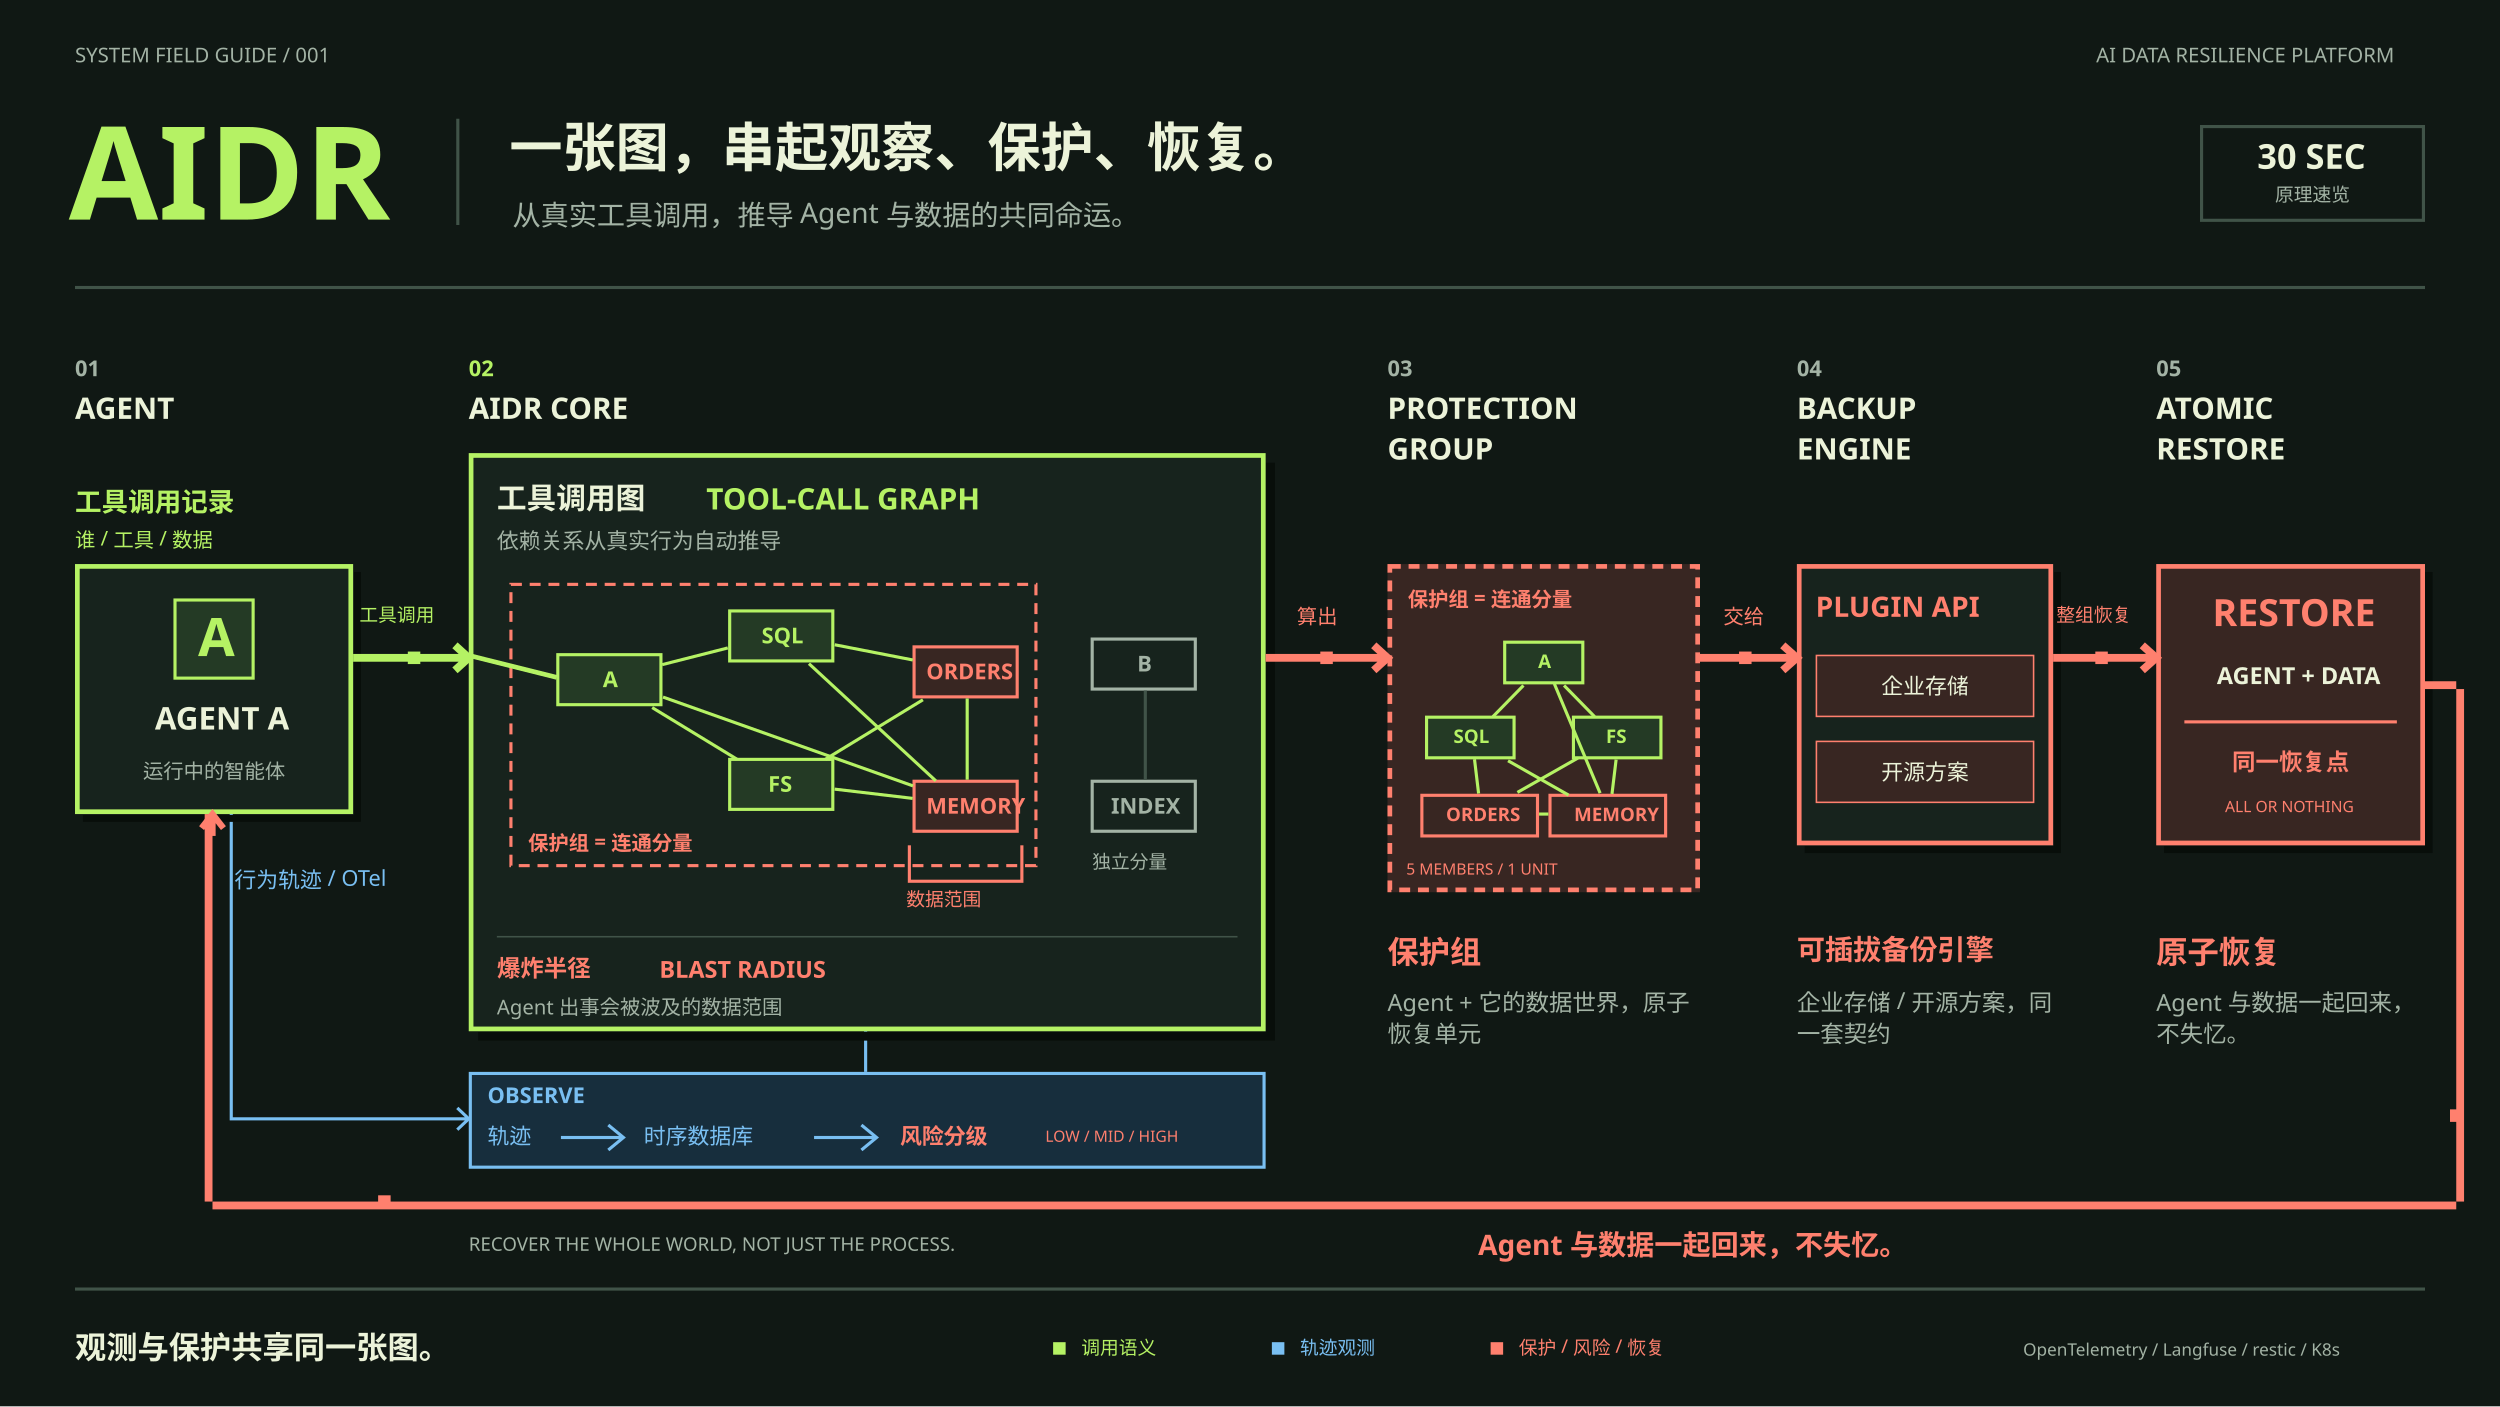
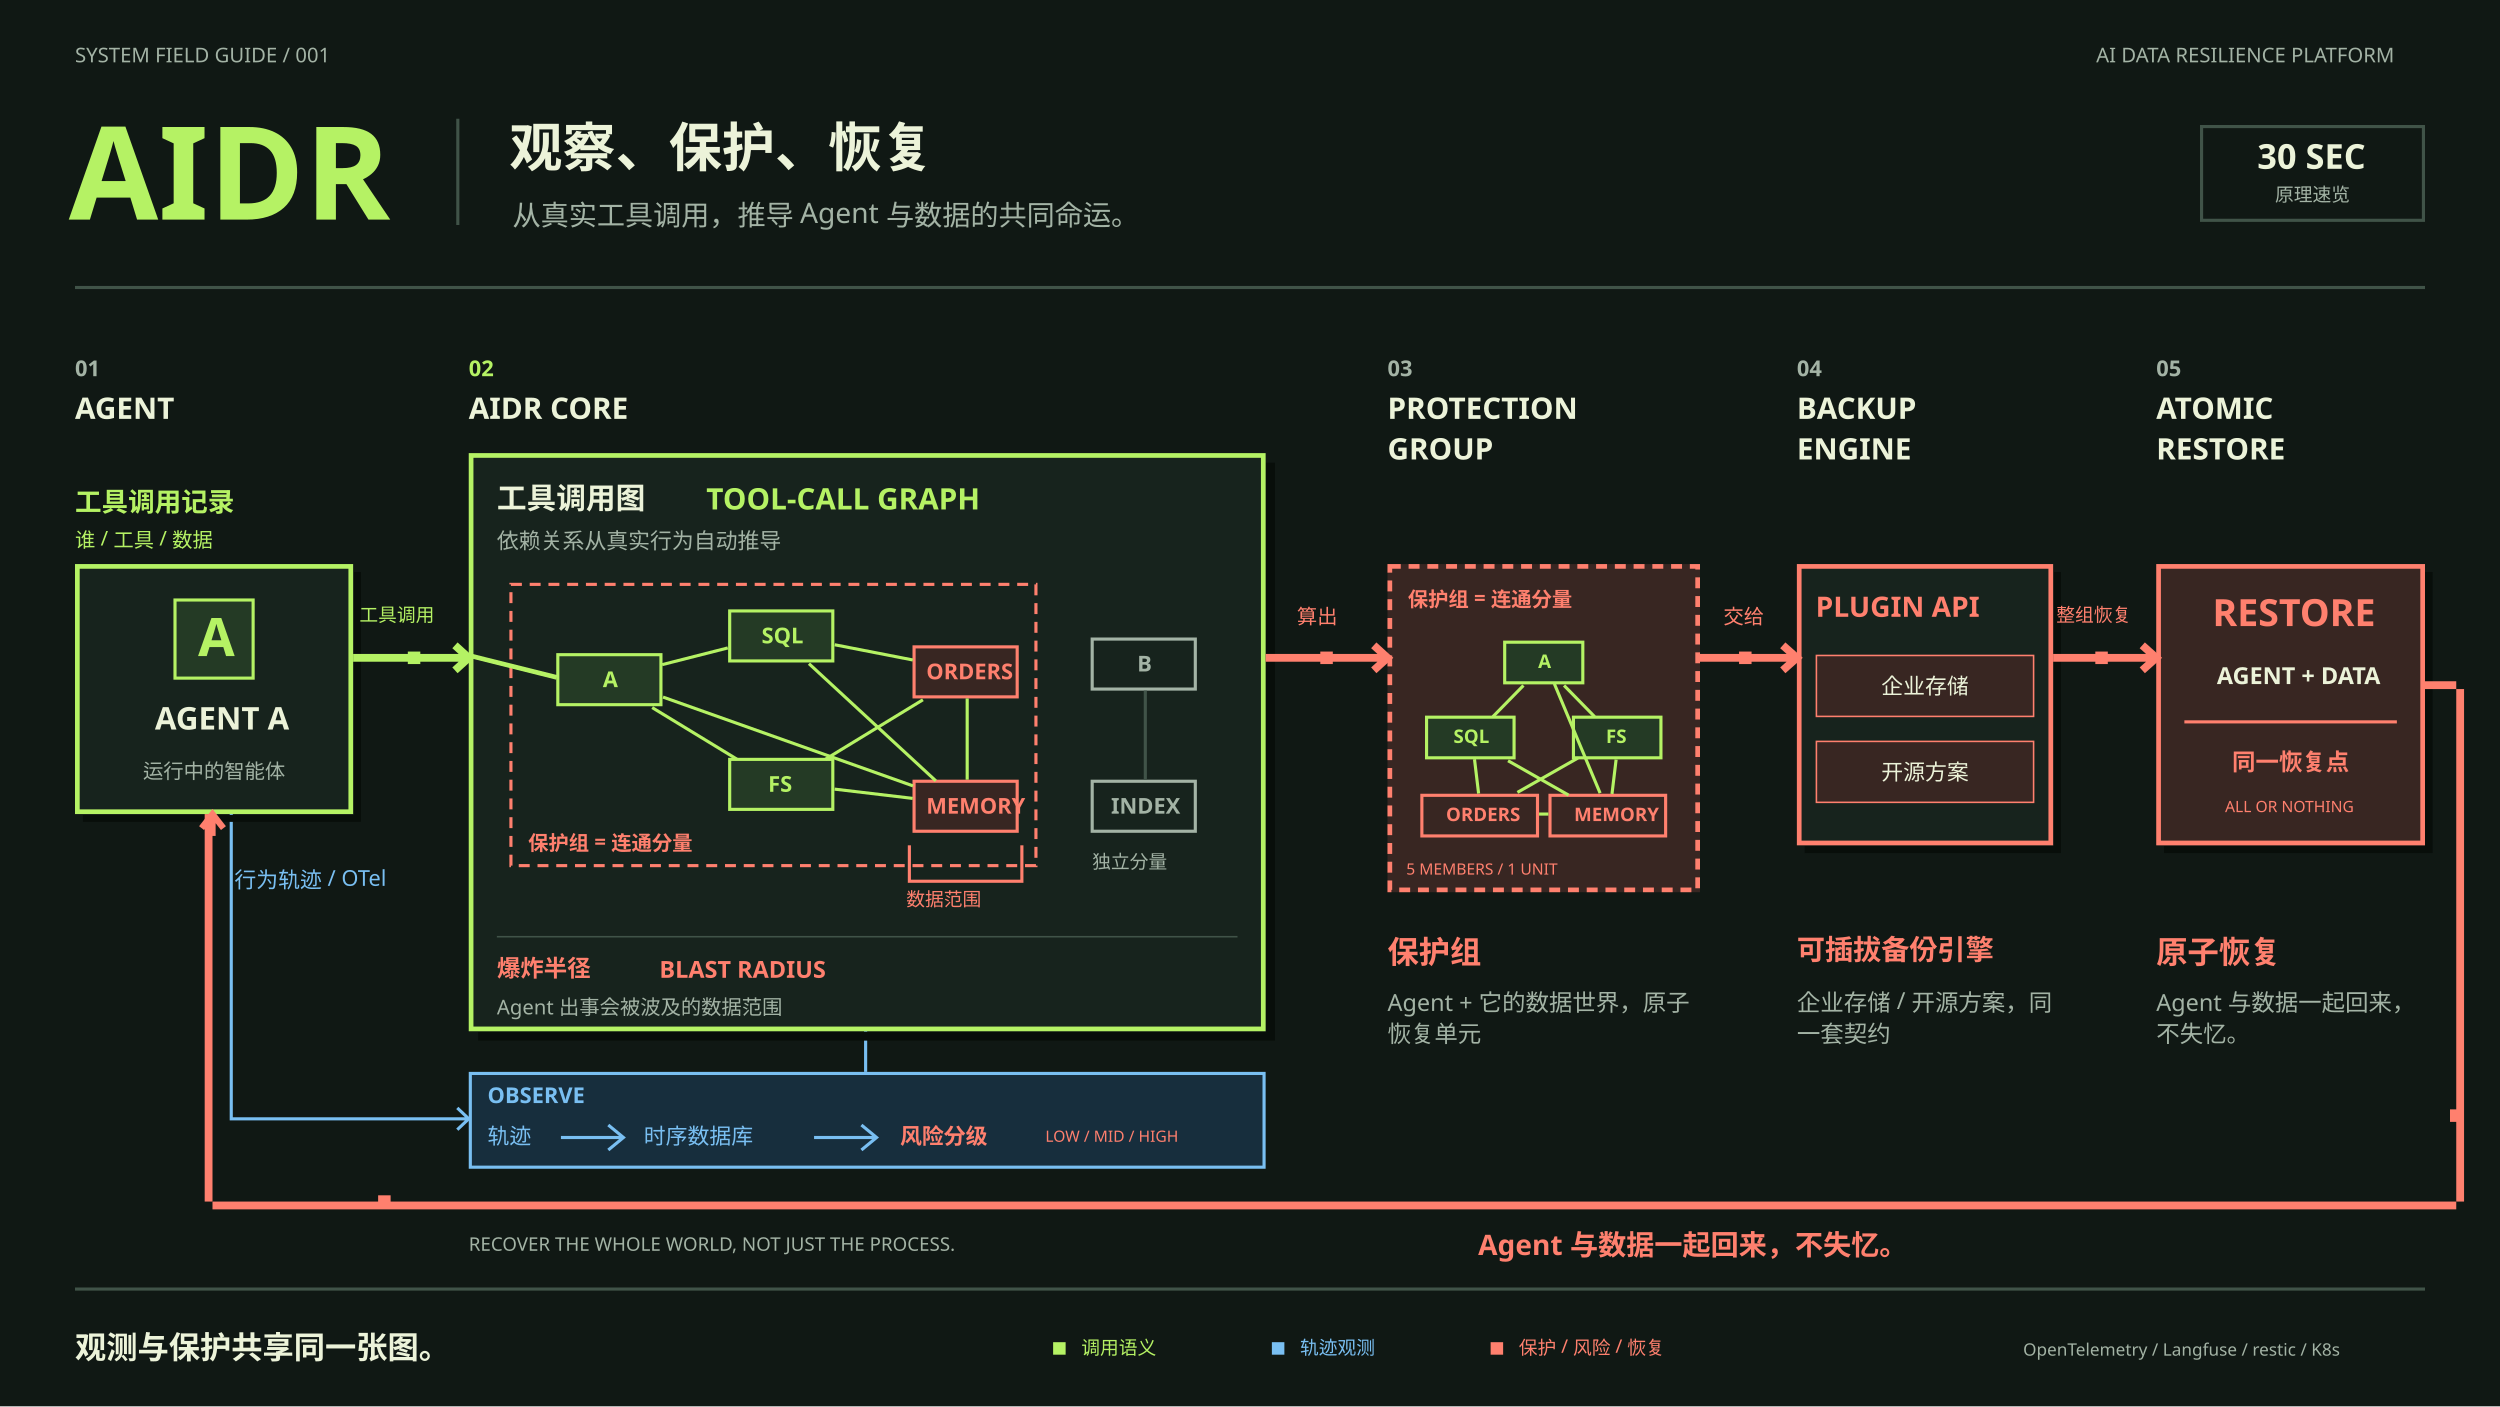
<svg xmlns="http://www.w3.org/2000/svg" width="1600" height="900" viewBox="0 0 1600 900" fill="none">
  <g id="AIDR åçæ¶æ Â· æ·±è²" clip-path="url(#clip0_3_3246)">
    <rect width="1600" height="900" fill="#101814" />
    <g id="Platform introduction">
      <rect id="Header rule" x="48" y="183" width="1504" height="2" fill="#405348" />
      <g id="Reading time">
        <rect x="1409" y="81" width="142" height="60" stroke="#405348" stroke-width="2" />
        <text id="Label" fill="#A3B3A5" style="white-space: pre" xml:space="preserve" font-family="Noto Sans SC" font-size="12" letter-spacing="0em">
          <tspan x="1456" y="128.8">原理速览</tspan>
        </text>
        <text id="Label_2" fill="#ECF3D9" style="white-space: pre" xml:space="preserve" font-family="Pixelify Sans" font-size="22" font-weight="bold" letter-spacing="0em">
          <tspan x="1444.66" y="108.04">30 SEC</tspan>
        </text>
      </g>
      <text id="Label_3" fill="#A3B3A5" style="white-space: pre" xml:space="preserve" font-family="Noto Sans SC" font-size="18" letter-spacing="0em">
        <tspan x="328" y="144.2">从真实工具调用，推导 Agent 与数据的共同命运。</tspan>
      </text>
      <text id="Core promise" fill="#ECF3D9" style="white-space: pre" xml:space="preserve" font-family="Noto Sans SC" font-size="34" font-weight="bold" letter-spacing="0em">
-         <tspan x="326" y="106.6">一张图，串起观察、保护、恢复。</tspan>
+         <tspan x="326" y="106.6">观察、保护、恢复</tspan>
      </text>
      <rect id="Title divider" x="292" y="76" width="2" height="68" fill="#405348" />
      <text id="Platform wordmark" fill="#B5F264" style="white-space: pre" xml:space="preserve" font-family="Pixelify Sans" font-size="83" font-weight="bold" letter-spacing="0em">
        <tspan x="44" y="140.56">AIDR</tspan>
      </text>
      <text id="Label_4" fill="#A3B3A5" style="white-space: pre" xml:space="preserve" font-family="IBM Plex Mono" font-size="13" letter-spacing="0em">
        <tspan x="1341.54" y="39.875">AI DATA RESILIENCE PLATFORM</tspan>
      </text>
      <text id="Label_5" fill="#A3B3A5" style="white-space: pre" xml:space="preserve" font-family="IBM Plex Mono" font-size="13" letter-spacing="0em">
        <tspan x="48" y="39.875">SYSTEM FIELD GUIDE / 001</tspan>
      </text>
    </g>
    <g id="Observe protect restore architecture" clip-path="url(#clip1_3_3246)">
      <g id="05 Atomic restore">
        <text id="Label_6" fill="#A3B3A5" style="white-space: pre" xml:space="preserve" font-family="Noto Sans SC" font-size="15" letter-spacing="0em">
          <tspan x="1380" y="647">Agent 与数据一起回来，</tspan>
          <tspan x="1380" y="667">不失忆。</tspan>
        </text>
        <text id="Label_7" fill="#FF806E" style="white-space: pre" xml:space="preserve" font-family="Noto Sans SC" font-size="20" font-weight="bold" letter-spacing="0em">
          <tspan x="1380" y="616.5">原子恢复</tspan>
        </text>
        <g id="Agent and data checkpoint" filter="url(#filter0_d_3_3246)">
          <rect x="1380" y="361" width="172" height="180" fill="#382622" />
          <rect x="1381.5" y="362.5" width="169" height="177" stroke="#FF806E" stroke-width="3" />
          <text id="Label_8" fill="#FF806E" style="white-space: pre" xml:space="preserve" font-family="IBM Plex Mono" font-size="10" letter-spacing="0em">
            <tspan x="1424.03" y="519.75">ALL OR NOTHING</tspan>
          </text>
          <text id="Label_9" fill="#FF806E" style="white-space: pre" xml:space="preserve" font-family="Noto Sans SC" font-size="15" font-weight="bold" letter-spacing="0em">
            <tspan x="1428.5" y="493">同一恢复点</tspan>
          </text>
          <rect id="Checkpoint rule" x="1398" y="461" width="136" height="2" fill="#FF806E" />
          <text id="Label_10" fill="#ECF3D9" style="white-space: pre" xml:space="preserve" font-family="Pixelify Sans" font-size="15" font-weight="bold" letter-spacing="0em">
            <tspan x="1418.8" y="437.8">AGENT + DATA</tspan>
          </text>
          <text id="Label_11" fill="#FF806E" style="white-space: pre" xml:space="preserve" font-family="Pixelify Sans" font-size="24" font-weight="bold" letter-spacing="0em">
            <tspan x="1415.98" y="400.68">RESTORE</tspan>
          </text>
        </g>
        <g id="Station heading">
          <text id="Label_12" fill="#ECF3D9" style="white-space: pre" xml:space="preserve" font-family="Pixelify Sans" font-size="19" font-weight="bold" letter-spacing="0em">
            <tspan x="1380" y="268.08">ATOMIC
</tspan>
            <tspan x="1380" y="294.08">RESTORE</tspan>
          </text>
          <text id="Label_13" fill="#A3B3A5" style="white-space: pre" xml:space="preserve" font-family="IBM Plex Mono" font-size="14" font-weight="bold" letter-spacing="0em">
            <tspan x="1380" y="240.75">05</tspan>
          </text>
        </g>
      </g>
      <g id="04 Backup engine">
        <text id="Label_14" fill="#A3B3A5" style="white-space: pre" xml:space="preserve" font-family="Noto Sans SC" font-size="15" letter-spacing="0em">
          <tspan x="1150" y="647">企业存储 / 开源方案，同</tspan>
          <tspan x="1150" y="667">一套契约</tspan>
        </text>
        <text id="Label_15" fill="#FF806E" style="white-space: pre" xml:space="preserve" font-family="Noto Sans SC" font-size="18" font-weight="bold" letter-spacing="0em">
          <tspan x="1150" y="614.2">可插拔备份引擎</tspan>
        </text>
        <g id="Pluggable backup contract" filter="url(#filter1_d_3_3246)">
          <rect x="1150" y="361" width="164" height="180" fill="#17231D" />
          <rect x="1151.5" y="362.5" width="161" height="177" stroke="#FF806E" stroke-width="3" />
          <g id="Open source adapter">
            <rect x="1162.5" y="474.5" width="139" height="39" fill="#382622" />
            <rect x="1162.5" y="474.5" width="139" height="39" stroke="#FF806E" />
            <text id="Label_16" fill="#ECF3D9" style="white-space: pre" xml:space="preserve" font-family="Noto Sans SC" font-size="14" letter-spacing="0em">
              <tspan x="1204" y="499.1">开源方案</tspan>
            </text>
          </g>
          <g id="Storage adapter">
            <rect x="1162.5" y="419.5" width="139" height="39" fill="#382622" />
            <rect x="1162.5" y="419.5" width="139" height="39" stroke="#FF806E" />
            <text id="Label_17" fill="#ECF3D9" style="white-space: pre" xml:space="preserve" font-family="Noto Sans SC" font-size="14" letter-spacing="0em">
              <tspan x="1204" y="444.1">企业存储</tspan>
            </text>
          </g>
          <text id="Label_18" fill="#FF806E" style="white-space: pre" xml:space="preserve" font-family="Pixelify Sans" font-size="18" font-weight="bold" letter-spacing="0em">
            <tspan x="1162" y="394.76">PLUGIN API</tspan>
          </text>
        </g>
        <g id="Station heading_2">
          <text id="Label_19" fill="#ECF3D9" style="white-space: pre" xml:space="preserve" font-family="Pixelify Sans" font-size="19" font-weight="bold" letter-spacing="0em">
            <tspan x="1150" y="268.08">BACKUP
</tspan>
            <tspan x="1150" y="294.08">ENGINE</tspan>
          </text>
          <text id="Label_20" fill="#A3B3A5" style="white-space: pre" xml:space="preserve" font-family="IBM Plex Mono" font-size="14" font-weight="bold" letter-spacing="0em">
            <tspan x="1150" y="240.75">04</tspan>
          </text>
        </g>
      </g>
      <g id="03 Protection group">
        <text id="Label_21" fill="#A3B3A5" style="white-space: pre" xml:space="preserve" font-family="Noto Sans SC" font-size="15" letter-spacing="0em">
          <tspan x="888" y="647">Agent + 它的数据世界，原子</tspan>
          <tspan x="888" y="667">恢复单元</tspan>
        </text>
        <text id="Label_22" fill="#FF806E" style="white-space: pre" xml:space="preserve" font-family="Noto Sans SC" font-size="20" font-weight="bold" letter-spacing="0em">
          <tspan x="888" y="616.5">保护组</tspan>
        </text>
        <g id="Atomic protection unit" clip-path="url(#clip2_3_3246)">
          <rect width="200" height="210" transform="translate(888 361)" fill="#382622" />
          <text id="Label_23" fill="#FF806E" style="white-space: pre" xml:space="preserve" font-family="IBM Plex Mono" font-size="10" letter-spacing="0em">
            <tspan x="900" y="559.75">5 MEMBERS / 1 UNIT</tspan>
          </text>
          <g id="Mapped members" clip-path="url(#clip3_3_3246)">
            <g id="Same connected members">
              <g id="Data node">
                <rect x="992" y="509" width="74" height="26" fill="#382622" />
                <rect x="992" y="509" width="74" height="26" stroke="#FF806E" stroke-width="2" />
                <text id="Member identifier" fill="#FF806E" style="white-space: pre" xml:space="preserve" font-family="IBM Plex Mono" font-size="12" font-weight="bold" letter-spacing="0em">
                  <tspan x="1007.41" y="525.5">MEMORY</tspan>
                </text>
              </g>
              <g id="Data node_2">
                <rect x="910" y="509" width="74" height="26" fill="#382622" />
                <rect x="910" y="509" width="74" height="26" stroke="#FF806E" stroke-width="2" />
                <text id="Member identifier_2" fill="#FF806E" style="white-space: pre" xml:space="preserve" font-family="IBM Plex Mono" font-size="12" font-weight="bold" letter-spacing="0em">
                  <tspan x="925.414" y="525.5">ORDERS</tspan>
                </text>
              </g>
              <g id="Tool node">
                <rect x="1007" y="459" width="56" height="26" fill="#243A25" />
                <rect x="1007" y="459" width="56" height="26" stroke="#B5F264" stroke-width="2" />
                <text id="Member identifier_3" fill="#B5F264" style="white-space: pre" xml:space="preserve" font-family="IBM Plex Mono" font-size="12" font-weight="bold" letter-spacing="0em">
                  <tspan x="1027.8" y="475.5">FS</tspan>
                </text>
              </g>
              <g id="Tool node_2">
                <rect x="913" y="459" width="56" height="26" fill="#243A25" />
                <rect x="913" y="459" width="56" height="26" stroke="#B5F264" stroke-width="2" />
                <text id="Member identifier_4" fill="#B5F264" style="white-space: pre" xml:space="preserve" font-family="IBM Plex Mono" font-size="12" font-weight="bold" letter-spacing="0em">
                  <tspan x="930.207" y="475.5">SQL</tspan>
                </text>
              </g>
              <g id="Agent node">
                <rect x="963" y="411" width="50" height="26" fill="#243A25" />
                <rect x="963" y="411" width="50" height="26" stroke="#B5F264" stroke-width="2" />
                <text id="Member identifier_5" fill="#B5F264" style="white-space: pre" xml:space="preserve" font-family="IBM Plex Mono" font-size="12" font-weight="bold" letter-spacing="0em">
                  <tspan x="984.402" y="427.5">A</tspan>
                </text>
              </g>
              <line id="Dependency edge" x1="985" y1="521" x2="991" y2="521" stroke="#B5F264" stroke-width="2" />
              <line id="Dependency edge_2" x1="1034.31" y1="486.119" x2="1031.67" y2="508.119" stroke="#B5F264" stroke-width="2" />
              <line id="Dependency edge_3" x1="1003.87" y1="508.869" x2="965.146" y2="486.869" stroke="#B5F264" stroke-width="2" />
              <line id="Dependency edge_4" x1="994.78" y1="437.614" x2="1024.07" y2="507.614" stroke="#B5F264" stroke-width="2" />
              <line id="Dependency edge_5" x1="1020.58" y1="458.7" x2="1000.99" y2="438.7" stroke="#B5F264" stroke-width="2" />
              <line id="Dependency edge_6" x1="971.146" y1="507.131" x2="1009.87" y2="485.131" stroke="#B5F264" stroke-width="2" />
              <line id="Dependency edge_7" x1="943.673" y1="485.881" x2="946.313" y2="507.881" stroke="#B5F264" stroke-width="2" />
              <line id="Dependency edge_8" x1="975.006" y1="438.7" x2="955.423" y2="458.7" stroke="#B5F264" stroke-width="2" />
            </g>
          </g>
          <text id="Label_24" fill="#FF806E" style="white-space: pre" xml:space="preserve" font-family="Noto Sans SC" font-size="13" font-weight="bold" letter-spacing="0em">
            <tspan x="901" y="388.2">保护组 = 连通分量</tspan>
          </text>
          <rect id="Protection Pulse Â· Mapped group" x="889.5" y="362.5" width="197" height="207" stroke="#FF806E" stroke-width="3" stroke-dasharray="7 5" />
        </g>
        <g id="Station heading_3">
          <text id="Label_25" fill="#ECF3D9" style="white-space: pre" xml:space="preserve" font-family="Pixelify Sans" font-size="19" font-weight="bold" letter-spacing="0em">
            <tspan x="888" y="268.08">PROTECTION
</tspan>
            <tspan x="888" y="294.08">GROUP</tspan>
          </text>
          <text id="Label_26" fill="#A3B3A5" style="white-space: pre" xml:space="preserve" font-family="IBM Plex Mono" font-size="14" font-weight="bold" letter-spacing="0em">
            <tspan x="888" y="240.75">03</tspan>
          </text>
        </g>
      </g>
      <g id="02 AIDR core">
        <g id="Observe branch">
          <rect x="301" y="687" width="508" height="60" fill="#172E3D" />
          <rect x="301" y="687" width="508" height="60" stroke="#79BFF2" stroke-width="2" />
          <text id="Label_27" fill="#FF806E" style="white-space: pre" xml:space="preserve" font-family="IBM Plex Mono" font-size="10" letter-spacing="0em">
            <tspan x="669" y="730.75">LOW / MID / HIGH</tspan>
          </text>
          <text id="Label_28" fill="#FF806E" style="white-space: pre" xml:space="preserve" font-family="Noto Sans SC" font-size="14" font-weight="bold" letter-spacing="0em">
            <tspan x="576" y="732.1">风险分级</tspan>
          </text>
          <path id="Pipeline" d="M521 728H561M551.303 736L561 728L551.303 720" stroke="#79BFF2" stroke-width="2" />
          <text id="Label_29" fill="#79BFF2" style="white-space: pre" xml:space="preserve" font-family="Noto Sans SC" font-size="14" letter-spacing="0em">
            <tspan x="412" y="732.1">时序数据库</tspan>
          </text>
          <path id="Pipeline_2" d="M359 728H399M389.303 736L399 728L389.303 720" stroke="#79BFF2" stroke-width="2" />
          <text id="Label_30" fill="#79BFF2" style="white-space: pre" xml:space="preserve" font-family="Noto Sans SC" font-size="14" letter-spacing="0em">
            <tspan x="312" y="732.1">轨迹</tspan>
          </text>
          <text id="Label_31" fill="#79BFF2" style="white-space: pre" xml:space="preserve" font-family="Pixelify Sans" font-size="14" font-weight="bold" letter-spacing="0em">
            <tspan x="312" y="705.98">OBSERVE</tspan>
          </text>
        </g>
        <path id="Shared graph observation" d="M554 660V686" stroke="#79BFF2" stroke-width="2" />
        <g id="Tool-call graph engine" filter="url(#filter2_d_3_3246)">
          <rect x="300" y="290" width="510" height="370" fill="#17231D" />
          <rect x="301.5" y="291.5" width="507" height="367" stroke="#B5F264" stroke-width="3" />
          <text id="Label_32" fill="#A3B3A5" style="white-space: pre" xml:space="preserve" font-family="Noto Sans SC" font-size="13" letter-spacing="0em">
            <tspan x="318" y="649.2">Agent 出事会被波及的数据范围</tspan>
          </text>
          <text id="Label_33" fill="#FF806E" style="white-space: pre" xml:space="preserve" font-family="Pixelify Sans" font-size="15" font-weight="bold" letter-spacing="0em">
            <tspan x="422" y="625.8">BLAST RADIUS</tspan>
          </text>
          <text id="Label_34" fill="#FF806E" style="white-space: pre" xml:space="preserve" font-family="Noto Sans SC" font-size="15" font-weight="bold" letter-spacing="0em">
            <tspan x="318" y="625">爆炸半径</tspan>
          </text>
          <rect id="Concept divider" x="318" y="599" width="474" height="1" fill="#405348" />
          <g id="Live dependency network" clip-path="url(#clip4_3_3246)">
            <g id="Behavior-derived tool-call network">
              <text id="Label_35" fill="#FF806E" style="white-space: pre" xml:space="preserve" font-family="Noto Sans SC" font-size="12" letter-spacing="0em">
                <tspan x="580" y="579.8">数据范围</tspan>
              </text>
              <path id="Blast radius data bracket" d="M582 541V564H654V541" stroke="#FF806E" stroke-width="2" />
              <text id="Label_36" fill="#A3B3A5" style="white-space: pre" xml:space="preserve" font-family="Noto Sans SC" font-size="12" letter-spacing="0em">
                <tspan x="699" y="555.8">独立分量</tspan>
              </text>
              <text id="Label_37" fill="#FF806E" style="white-space: pre" xml:space="preserve" font-family="Noto Sans SC" font-size="13" font-weight="bold" letter-spacing="0em">
                <tspan x="338" y="544.2">保护组 = 连通分量</tspan>
              </text>
              <g id="Data node_3">
                <rect x="699" y="500" width="66" height="32" fill="#17231D" />
                <rect x="699" y="500" width="66" height="32" stroke="#A3B3A5" stroke-width="2" />
                <text id="Member identifier_6" fill="#A3B3A5" style="white-space: pre" xml:space="preserve" font-family="IBM Plex Mono" font-size="14" font-weight="bold" letter-spacing="0em">
                  <tspan x="711.014" y="520.75">INDEX</tspan>
                </text>
              </g>
              <g id="Data node_4">
                <rect x="699" y="409" width="66" height="32" fill="#17231D" />
                <rect x="699" y="409" width="66" height="32" stroke="#A3B3A5" stroke-width="2" />
                <text id="Member identifier_7" fill="#A3B3A5" style="white-space: pre" xml:space="preserve" font-family="IBM Plex Mono" font-size="14" font-weight="bold" letter-spacing="0em">
                  <tspan x="727.803" y="429.75">B</tspan>
                </text>
              </g>
              <g id="Data node_5">
                <rect x="585" y="500" width="66" height="32" fill="#382622" />
                <rect x="585" y="500" width="66" height="32" stroke="#FF806E" stroke-width="2" />
                <text id="Member identifier_8" fill="#FF806E" style="white-space: pre" xml:space="preserve" font-family="IBM Plex Mono" font-size="14" font-weight="bold" letter-spacing="0em">
                  <tspan x="592.816" y="520.75">MEMORY</tspan>
                </text>
              </g>
              <g id="Data node_6">
                <rect x="585" y="414" width="66" height="32" fill="#382622" />
                <rect x="585" y="414" width="66" height="32" stroke="#FF806E" stroke-width="2" />
                <text id="Member identifier_9" fill="#FF806E" style="white-space: pre" xml:space="preserve" font-family="IBM Plex Mono" font-size="14" font-weight="bold" letter-spacing="0em">
                  <tspan x="592.816" y="434.75">ORDERS</tspan>
                </text>
              </g>
              <g id="Tool node_3">
                <rect x="467" y="486" width="66" height="32" fill="#243A25" />
                <rect x="467" y="486" width="66" height="32" stroke="#B5F264" stroke-width="2" />
                <text id="Member identifier_10" fill="#B5F264" style="white-space: pre" xml:space="preserve" font-family="IBM Plex Mono" font-size="14" font-weight="bold" letter-spacing="0em">
                  <tspan x="491.605" y="506.75">FS</tspan>
                </text>
              </g>
              <g id="Tool node_4">
                <rect x="467" y="391" width="66" height="32" fill="#243A25" />
                <rect x="467" y="391" width="66" height="32" stroke="#B5F264" stroke-width="2" />
                <text id="Member identifier_11" fill="#B5F264" style="white-space: pre" xml:space="preserve" font-family="IBM Plex Mono" font-size="14" font-weight="bold" letter-spacing="0em">
                  <tspan x="487.408" y="411.75">SQL</tspan>
                </text>
              </g>
              <g id="Agent node_2">
                <rect x="357" y="419" width="66" height="32" fill="#243A25" />
                <rect x="357" y="419" width="66" height="32" stroke="#B5F264" stroke-width="2" />
                <text id="Member identifier_12" fill="#B5F264" style="white-space: pre" xml:space="preserve" font-family="IBM Plex Mono" font-size="14" font-weight="bold" letter-spacing="0em">
                  <tspan x="385.803" y="439.75">A</tspan>
                </text>
              </g>
              <rect id="Protection Pulse Â· Connected component" x="327" y="374" width="336" height="180" stroke="#FF806E" stroke-width="2" stroke-dasharray="7 5" />
              <line id="Dependency edge_9" x1="733" y1="442" x2="733" y2="499" stroke="#405348" stroke-width="2" />
              <line id="Dependency edge_10" x1="619" y1="447" x2="619" y2="499" stroke="#B5F264" stroke-width="2" />
              <line id="Dependency edge_11" x1="534.118" y1="505.041" x2="584.118" y2="510.973" stroke="#B5F264" stroke-width="2" />
              <line id="Dependency edge_12" x1="598.918" y1="499.735" x2="517.725" y2="424.735" stroke="#B5F264" stroke-width="2" />
              <line id="Dependency edge_13" x1="424.335" y1="446.137" x2="584.335" y2="502.979" stroke="#B5F264" stroke-width="2" />
              <line id="Dependency edge_14" x1="471.569" y1="485.854" x2="417.39" y2="452.854" stroke="#B5F264" stroke-width="2" />
              <line id="Dependency edge_15" x1="590.66" y1="447.854" x2="528.382" y2="485.854" stroke="#B5F264" stroke-width="2" />
              <line id="Dependency edge_16" x1="534.191" y1="412.646" x2="584.191" y2="422.391" stroke="#B5F264" stroke-width="2" />
              <line id="Dependency edge_17" x1="423.753" y1="425.376" x2="465.753" y2="414.685" stroke="#B5F264" stroke-width="2" />
            </g>
          </g>
          <line id="Tool-call input to agent node" x1="300.364" y1="419.545" x2="356.364" y2="433.545" stroke="#B5F264" stroke-width="3" />
          <text id="Label_38" fill="#A3B3A5" style="white-space: pre" xml:space="preserve" font-family="Noto Sans SC" font-size="14" letter-spacing="0em">
            <tspan x="318" y="351.1">依赖关系从真实行为自动推导</tspan>
          </text>
          <text id="Label_39" fill="#B5F264" style="white-space: pre" xml:space="preserve" font-family="Pixelify Sans" font-size="19" font-weight="bold" letter-spacing="0em">
            <tspan x="452" y="326.08">TOOL-CALL GRAPH</tspan>
          </text>
          <text id="Label_40" fill="#ECF3D9" style="white-space: pre" xml:space="preserve" font-family="Noto Sans SC" font-size="19" font-weight="bold" letter-spacing="0em">
            <tspan x="318" y="325.6">工具调用图</tspan>
          </text>
        </g>
        <g id="Station heading_4">
          <text id="Label_41" fill="#ECF3D9" style="white-space: pre" xml:space="preserve" font-family="Pixelify Sans" font-size="19" font-weight="bold" letter-spacing="0em">
            <tspan x="300" y="268.08">AIDR CORE</tspan>
          </text>
          <text id="Label_42" fill="#B5F264" style="white-space: pre" xml:space="preserve" font-family="IBM Plex Mono" font-size="14" font-weight="bold" letter-spacing="0em">
            <tspan x="300" y="240.75">02</tspan>
          </text>
        </g>
      </g>
      <g id="01 Agent">
        <path id="Agent telemetry output" d="M148 521V716.034H300M292.662 723L300 716.034L292.662 709.069" stroke="#79BFF2" stroke-width="2" />
        <text id="Label_43" fill="#79BFF2" style="white-space: pre" xml:space="preserve" font-family="Noto Sans SC" font-size="14" letter-spacing="0em">
          <tspan x="150" y="568.1">行为轨迹 / OTel</tspan>
        </text>
        <g id="Running agent" filter="url(#filter3_d_3_3246)">
          <rect x="48" y="361" width="178" height="160" fill="#17231D" />
          <rect x="49.5" y="362.5" width="175" height="157" stroke="#B5F264" stroke-width="3" />
          <text id="Label_44" fill="#A3B3A5" style="white-space: pre" xml:space="preserve" font-family="Noto Sans SC" font-size="13" letter-spacing="0em">
            <tspan x="91.5" y="498.2">运行中的智能体</tspan>
          </text>
          <text id="Label_45" fill="#ECF3D9" style="white-space: pre" xml:space="preserve" font-family="Pixelify Sans" font-size="20" font-weight="bold" letter-spacing="0em">
            <tspan x="99.148" y="466.9">AGENT A</tspan>
          </text>
          <g id="Agent identity">
            <rect x="112" y="384" width="50" height="50" fill="#243A25" />
            <rect x="112" y="384" width="50" height="50" stroke="#B5F264" stroke-width="2" />
            <text id="Label_46" fill="#B5F264" style="white-space: pre" xml:space="preserve" font-family="Pixelify Sans" font-size="34" font-weight="bold" letter-spacing="0em">
              <tspan x="126.757" y="419.88">A</tspan>
            </text>
          </g>
        </g>
        <text id="Label_47" fill="#B5F264" style="white-space: pre" xml:space="preserve" font-family="Noto Sans SC" font-size="13" letter-spacing="0em">
          <tspan x="48" y="350.2">谁 / 工具 / 数据</tspan>
        </text>
        <text id="Label_48" fill="#B5F264" style="white-space: pre" xml:space="preserve" font-family="Noto Sans SC" font-size="17" font-weight="bold" letter-spacing="0em">
          <tspan x="48" y="327.3">工具调用记录</tspan>
        </text>
        <g id="Station heading_5">
          <text id="Label_49" fill="#ECF3D9" style="white-space: pre" xml:space="preserve" font-family="Pixelify Sans" font-size="19" font-weight="bold" letter-spacing="0em">
            <tspan x="48" y="268.08">AGENT</tspan>
          </text>
          <text id="Label_50" fill="#A3B3A5" style="white-space: pre" xml:space="preserve" font-family="IBM Plex Mono" font-size="14" font-weight="bold" letter-spacing="0em">
            <tspan x="48" y="240.75">01</tspan>
          </text>
        </g>
      </g>
      <g id="Main pipeline and return">
        <text id="Label_51" fill="#A3B3A5" style="white-space: pre" xml:space="preserve" font-family="IBM Plex Mono" font-size="12" letter-spacing="0em">
          <tspan x="300" y="800.5">RECOVER THE WHOLE WORLD, NOT JUST THE PROCESS.</tspan>
        </text>
        <text id="Label_52" fill="#FF806E" style="white-space: pre" xml:space="preserve" font-family="Noto Sans SC" font-size="18" font-weight="bold" letter-spacing="0em">
          <tspan x="946" y="803.2">Agent 与数据一起回来，不失忆。</tspan>
        </text>
        <rect id="Flow Pixel Â· Return to agent" x="242" y="765" width="8" height="8" fill="#FF806E" />
        <rect id="Flow Pixel Â· Atomic return" x="1568" y="710" width="8" height="8" fill="#FF806E" />
        <rect id="Flow Pixel" x="1341" y="417" width="8" height="8" fill="#FF806E" />
        <rect id="Flow Pixel_2" x="1113" y="417" width="8" height="8" fill="#FF806E" />
        <rect id="Flow Pixel_3" x="845" y="417" width="8" height="8" fill="#FF806E" />
        <rect id="Flow Pixel_4" x="261" y="417" width="8" height="8" fill="#B5F264" />
        <path id="Return arrow" d="M143 530L136 521L129 530M136 521V535" stroke="#FF806E" stroke-width="4" />
        <line id="Return to agent" x1="133.5" y1="769" x2="133.5" y2="521" stroke="#FF806E" stroke-width="5" />
        <line id="Atomic return pipeline" x1="1572" y1="771.5" x2="136" y2="771.5" stroke="#FF806E" stroke-width="5" />
        <line id="Atomic return descent" x1="1574.5" y1="441" x2="1574.5" y2="769" stroke="#FF806E" stroke-width="5" />
        <line id="Atomic return outlet" x1="1552" y1="438.5" x2="1572" y2="438.5" stroke="#FF806E" stroke-width="5" />
        <text id="Label_53" fill="#FF806E" style="white-space: pre" xml:space="preserve" font-family="Noto Sans SC" font-size="12" letter-spacing="0em">
          <tspan x="1316" y="397.8">整组恢复</tspan>
        </text>
        <text id="Label_54" fill="#FF806E" style="white-space: pre" xml:space="preserve" font-family="Noto Sans SC" font-size="13" letter-spacing="0em">
          <tspan x="1103" y="399.2">交给</tspan>
        </text>
        <text id="Label_55" fill="#FF806E" style="white-space: pre" xml:space="preserve" font-family="Noto Sans SC" font-size="13" letter-spacing="0em">
          <tspan x="830" y="399.2">算出</tspan>
        </text>
        <text id="Label_56" fill="#B5F264" style="white-space: pre" xml:space="preserve" font-family="Noto Sans SC" font-size="12" letter-spacing="0em">
          <tspan x="230" y="397.8">工具调用</tspan>
        </text>
        <path id="Pipeline_3" d="M1314 421H1380M1371.05 429L1380 421L1371.05 413" stroke="#FF806E" stroke-width="5" />
        <path id="Pipeline_4" d="M1088 421H1150M1140.98 429L1150 421L1140.98 413" stroke="#FF806E" stroke-width="5" />
        <path id="Pipeline_5" d="M810 421H888M879.211 429L888 421L879.211 413" stroke="#FF806E" stroke-width="5" />
        <path id="Pipeline_6" d="M226 421H300M291.164 429L300 421L291.164 413" stroke="#B5F264" stroke-width="5" />
      </g>
    </g>
    <g id="Shared graph principle and legend">
      <text id="Label_57" fill="#A3B3A5" style="white-space: pre" xml:space="preserve" font-family="IBM Plex Mono" font-size="11" letter-spacing="0em">
        <tspan x="1294.77" y="867.625">OpenTelemetry / Langfuse / restic / K8s</tspan>
      </text>
      <g id="Semantic legend">
        <text id="Label_58" fill="#FF806E" style="white-space: pre" xml:space="preserve" font-family="Noto Sans SC" font-size="12" letter-spacing="0em">
          <tspan x="972" y="866.8">保护 / 风险 / 恢复</tspan>
        </text>
        <rect id="Semantic marker" x="954" y="859" width="8" height="8" fill="#FF806E" />
      </g>
      <g id="Semantic legend_2">
        <text id="Label_59" fill="#79BFF2" style="white-space: pre" xml:space="preserve" font-family="Noto Sans SC" font-size="12" letter-spacing="0em">
          <tspan x="832" y="866.8">轨迹观测</tspan>
        </text>
        <rect id="Semantic marker_2" x="814" y="859" width="8" height="8" fill="#79BFF2" />
      </g>
      <g id="Semantic legend_3">
        <text id="Label_60" fill="#B5F264" style="white-space: pre" xml:space="preserve" font-family="Noto Sans SC" font-size="12" letter-spacing="0em">
          <tspan x="692" y="866.8">调用语义</tspan>
        </text>
        <rect id="Semantic marker_3" x="674" y="859" width="8" height="8" fill="#B5F264" />
      </g>
      <text id="Label_61" fill="#ECF3D9" style="white-space: pre" xml:space="preserve" font-family="Noto Sans SC" font-size="20" font-weight="bold" letter-spacing="0em">
        <tspan x="48" y="869.5">观测与保护共享同一张图。</tspan>
      </text>
      <rect id="Footer rule" x="48" y="824" width="1504" height="2" fill="#405348" />
    </g>
  </g>
  <defs>
    <filter id="filter0_d_3_3246" x="1380" y="361" width="177" height="185" filterUnits="userSpaceOnUse" color-interpolation-filters="sRGB">
      <feFlood flood-opacity="0" result="BackgroundImageFix" />
      <feColorMatrix in="SourceAlpha" type="matrix" values="0 0 0 0 0 0 0 0 0 0 0 0 0 0 0 0 0 0 127 0" result="hardAlpha" />
      <feOffset dx="5" dy="5" />
      <feComposite in2="hardAlpha" operator="out" />
      <feColorMatrix type="matrix" values="0 0 0 0 0.031 0 0 0 0 0.055 0 0 0 0 0.039 0 0 0 1 0" />
      <feBlend mode="normal" in2="BackgroundImageFix" result="effect1_dropShadow_3_3246" />
      <feBlend mode="normal" in="SourceGraphic" in2="effect1_dropShadow_3_3246" result="shape" />
    </filter>
    <filter id="filter1_d_3_3246" x="1150" y="361" width="169" height="185" filterUnits="userSpaceOnUse" color-interpolation-filters="sRGB">
      <feFlood flood-opacity="0" result="BackgroundImageFix" />
      <feColorMatrix in="SourceAlpha" type="matrix" values="0 0 0 0 0 0 0 0 0 0 0 0 0 0 0 0 0 0 127 0" result="hardAlpha" />
      <feOffset dx="5" dy="5" />
      <feComposite in2="hardAlpha" operator="out" />
      <feColorMatrix type="matrix" values="0 0 0 0 0.031 0 0 0 0 0.055 0 0 0 0 0.039 0 0 0 1 0" />
      <feBlend mode="normal" in2="BackgroundImageFix" result="effect1_dropShadow_3_3246" />
      <feBlend mode="normal" in="SourceGraphic" in2="effect1_dropShadow_3_3246" result="shape" />
    </filter>
    <filter id="filter2_d_3_3246" x="300" y="290" width="516" height="376" filterUnits="userSpaceOnUse" color-interpolation-filters="sRGB">
      <feFlood flood-opacity="0" result="BackgroundImageFix" />
      <feColorMatrix in="SourceAlpha" type="matrix" values="0 0 0 0 0 0 0 0 0 0 0 0 0 0 0 0 0 0 127 0" result="hardAlpha" />
      <feOffset dx="6" dy="6" />
      <feComposite in2="hardAlpha" operator="out" />
      <feColorMatrix type="matrix" values="0 0 0 0 0.031 0 0 0 0 0.055 0 0 0 0 0.039 0 0 0 1 0" />
      <feBlend mode="normal" in2="BackgroundImageFix" result="effect1_dropShadow_3_3246" />
      <feBlend mode="normal" in="SourceGraphic" in2="effect1_dropShadow_3_3246" result="shape" />
    </filter>
    <filter id="filter3_d_3_3246" x="48" y="361" width="183" height="165" filterUnits="userSpaceOnUse" color-interpolation-filters="sRGB">
      <feFlood flood-opacity="0" result="BackgroundImageFix" />
      <feColorMatrix in="SourceAlpha" type="matrix" values="0 0 0 0 0 0 0 0 0 0 0 0 0 0 0 0 0 0 127 0" result="hardAlpha" />
      <feOffset dx="5" dy="5" />
      <feComposite in2="hardAlpha" operator="out" />
      <feColorMatrix type="matrix" values="0 0 0 0 0.031 0 0 0 0 0.055 0 0 0 0 0.039 0 0 0 1 0" />
      <feBlend mode="normal" in2="BackgroundImageFix" result="effect1_dropShadow_3_3246" />
      <feBlend mode="normal" in="SourceGraphic" in2="effect1_dropShadow_3_3246" result="shape" />
    </filter>
    <clipPath id="clip0_3_3246">
      <rect width="1600" height="900" fill="white" />
    </clipPath>
    <clipPath id="clip1_3_3246">
      <rect width="1600" height="614" fill="white" transform="translate(0 210)" />
    </clipPath>
    <clipPath id="clip2_3_3246">
      <rect width="200" height="210" fill="white" transform="translate(888 361)" />
    </clipPath>
    <clipPath id="clip3_3_3246">
      <rect width="168" height="142" fill="white" transform="translate(904 405)" />
    </clipPath>
    <clipPath id="clip4_3_3246">
      <rect width="474" height="224" fill="white" transform="translate(318 365)" />
    </clipPath>
  </defs>
</svg>
